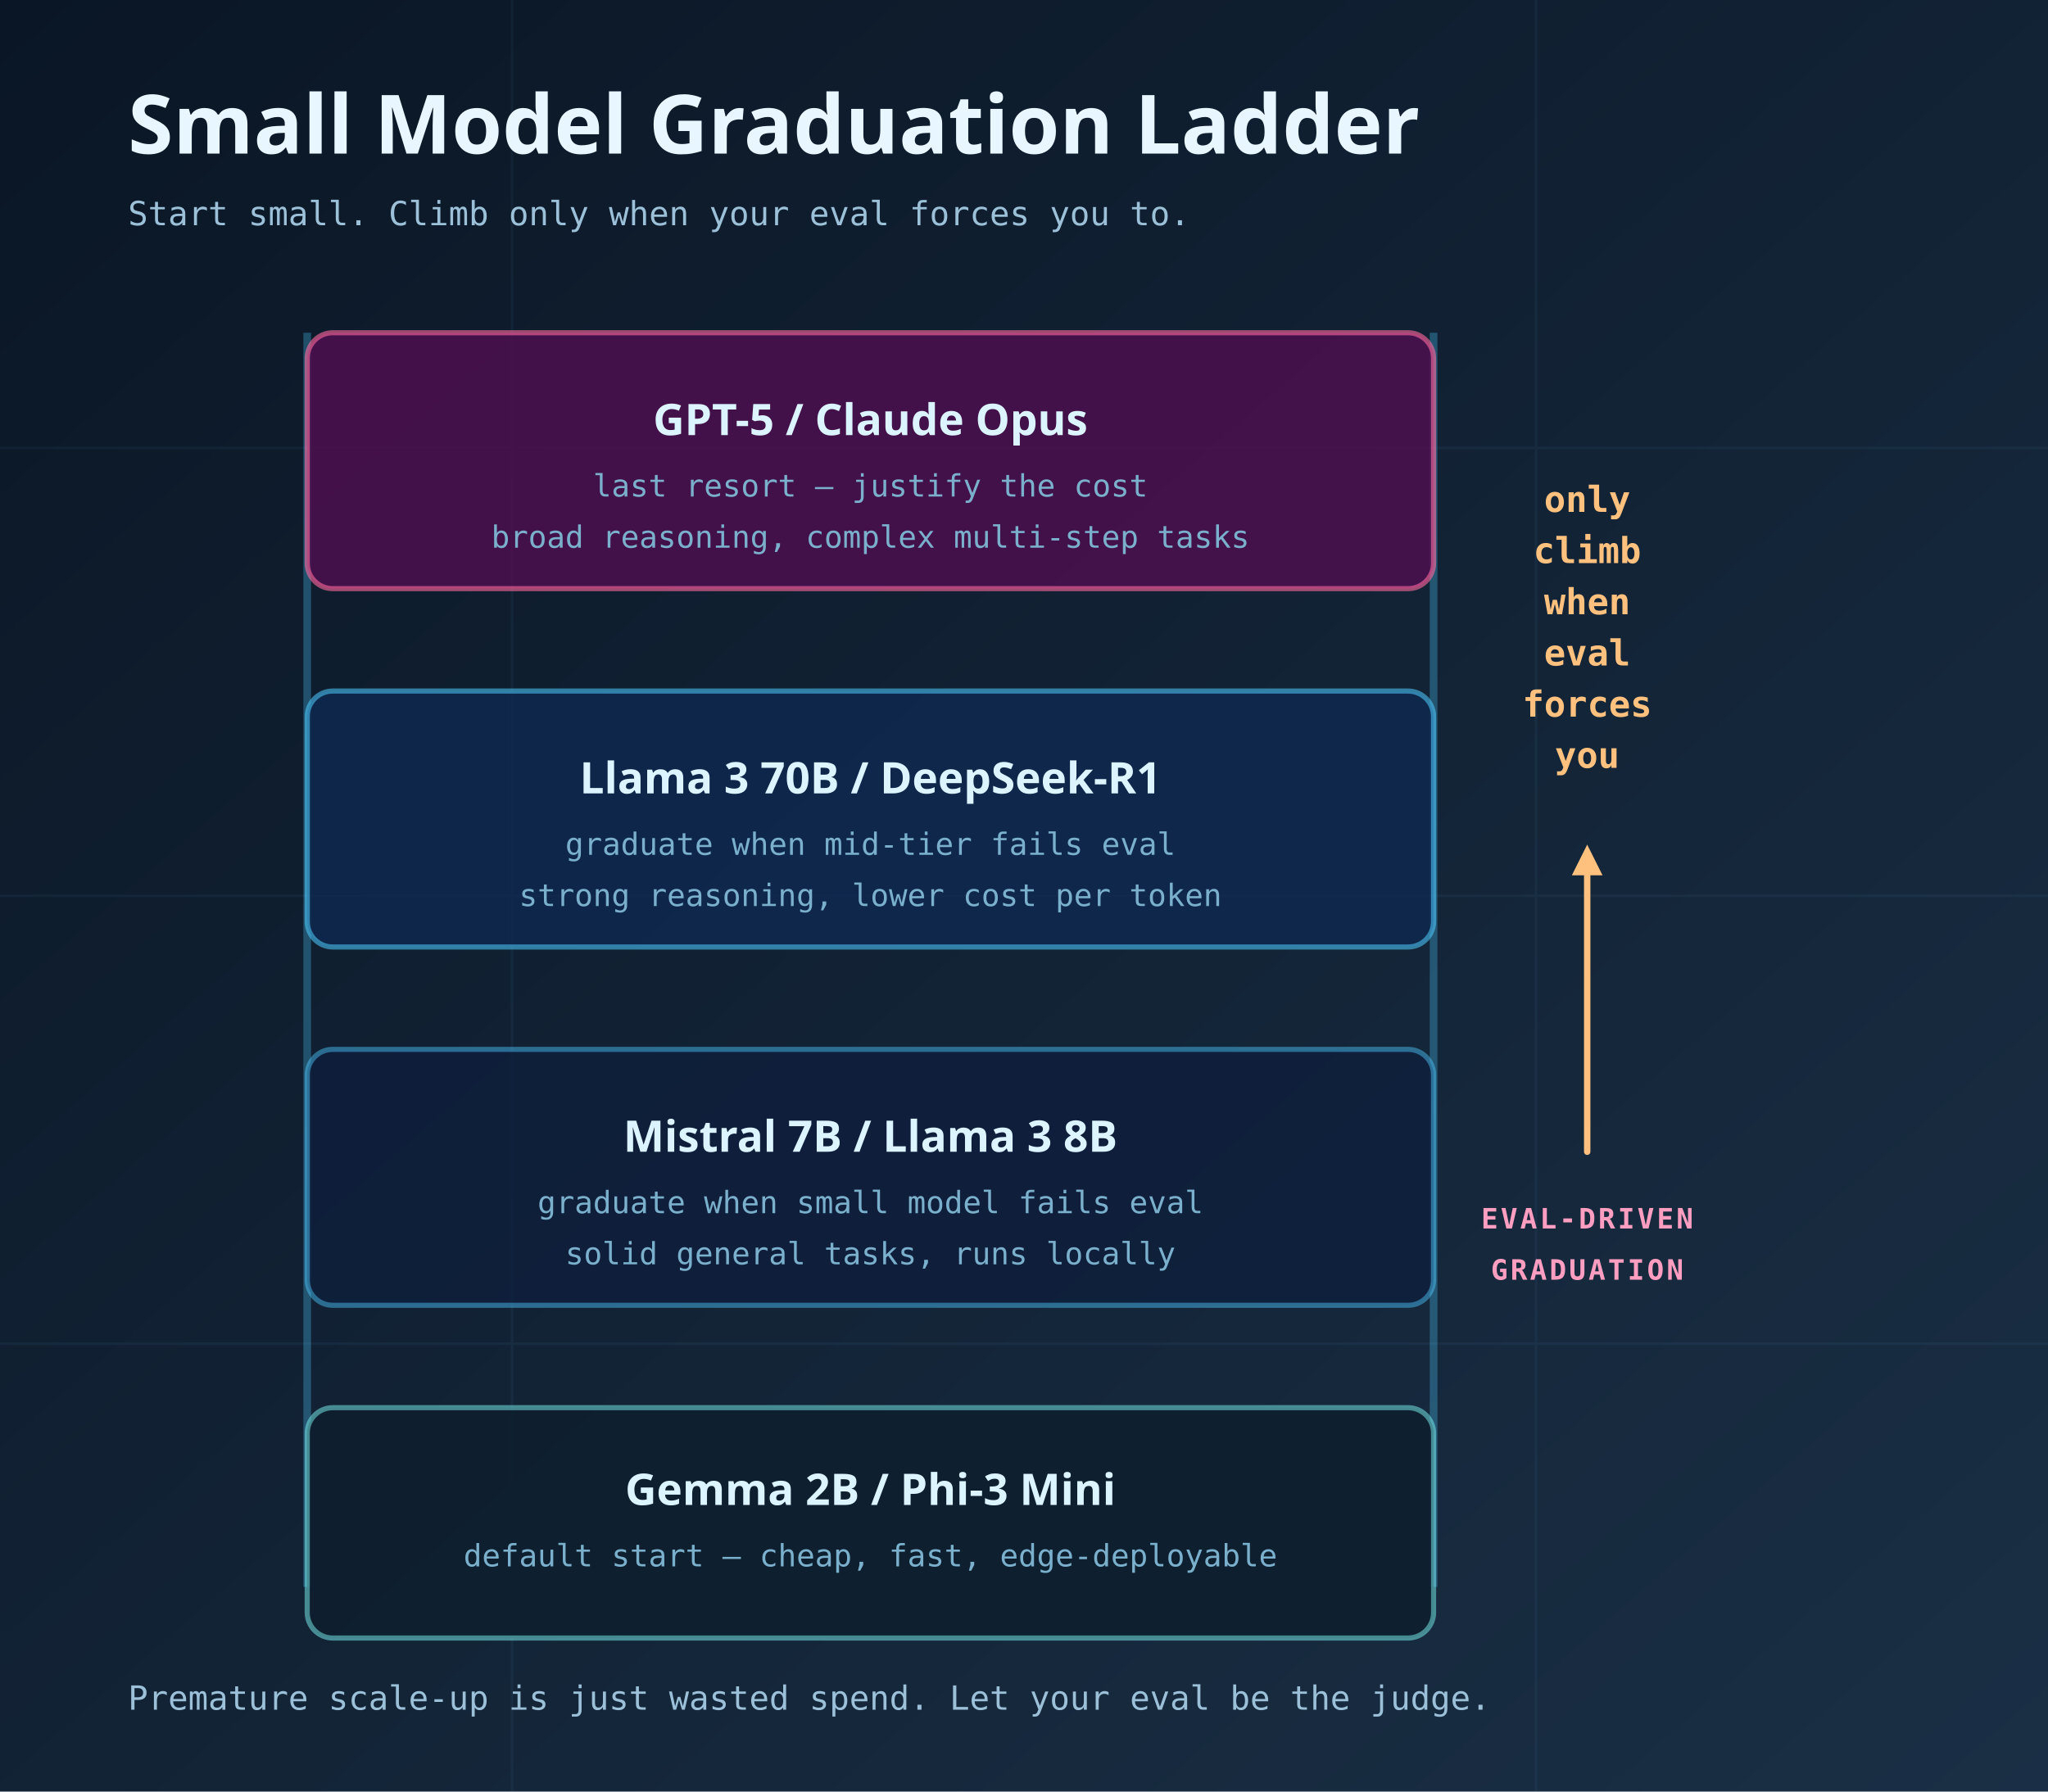
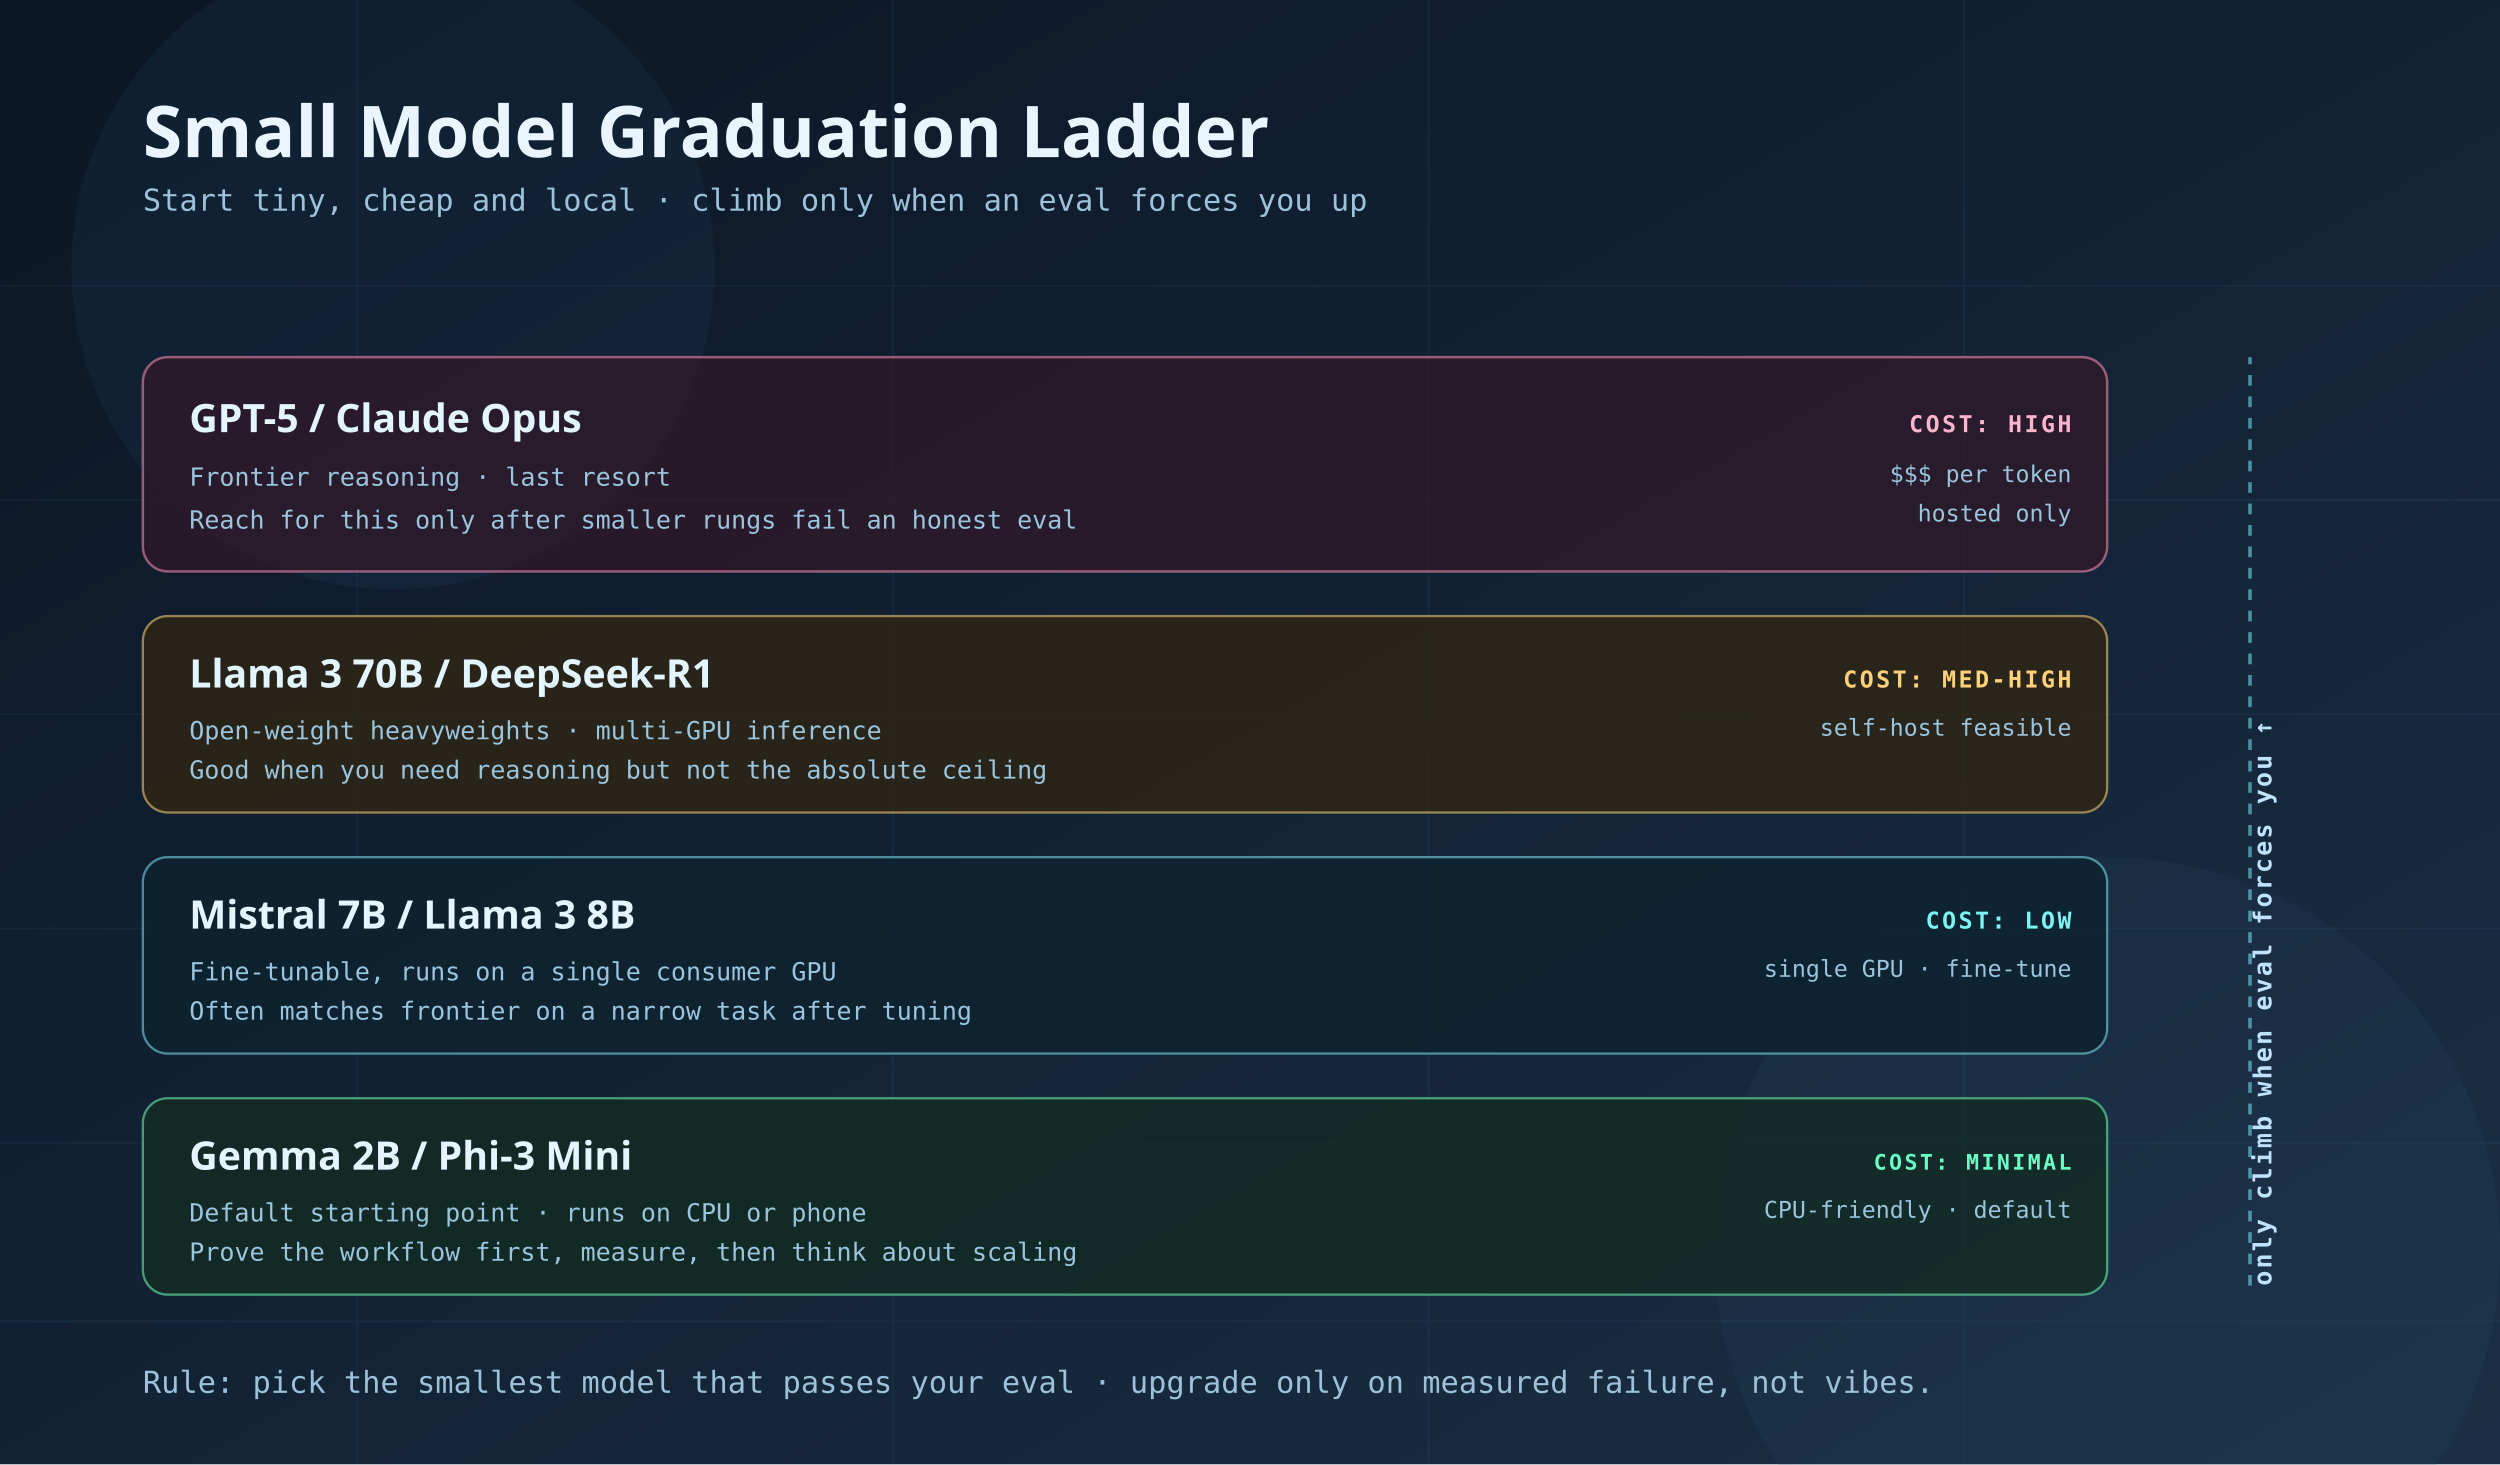
- <svg xmlns="http://www.w3.org/2000/svg" viewBox="0 0 800 700" role="img" aria-labelledby="smgl-title smgl-desc">
+ <svg xmlns="http://www.w3.org/2000/svg" viewBox="0 0 1400 820" role="img" aria-labelledby="smgl-title smgl-desc">
  <defs>
-     <linearGradient id="smgl-bg" x1="0" x2="1" y1="0" y2="1">
+     <linearGradient id="bg" x1="0" x2="1" y1="0" y2="1">
      <stop offset="0%" stop-color="#0a1625" />
      <stop offset="100%" stop-color="#1a2f45" />
    </linearGradient>
+     <linearGradient id="cyanLine" x1="0" x2="1" y1="0" y2="0">
+       <stop offset="0%" stop-color="#4ecbff" />
+       <stop offset="100%" stop-color="#7df5f2" />
+     </linearGradient>
+     <linearGradient id="ok" x1="0" x2="1" y1="0" y2="0">
+       <stop offset="0%" stop-color="#4ef2a5" />
+       <stop offset="100%" stop-color="#78ffe2" />
+     </linearGradient>
+     <linearGradient id="warn" x1="0" x2="1" y1="0" y2="0">
+       <stop offset="0%" stop-color="#ff7cae" />
+       <stop offset="100%" stop-color="#ffd178" />
+     </linearGradient>
+     <filter id="glow" x="-40%" y="-40%" width="180%" height="180%">
+       <feGaussianBlur stdDeviation="3.5" result="blur" />
+       <feMerge>
+         <feMergeNode in="blur" />
+         <feMergeNode in="SourceGraphic" />
+       </feMerge>
+     </filter>
    <style>
-       .smgl-title { font: 700 32px 'Space Grotesk', sans-serif; fill: #e8f6ff; }
-       .smgl-sub   { font: 500 13px 'Space Mono', monospace; fill: #9bc0d8; }
-       .smgl-rung  { font: 700 17px 'Space Grotesk', sans-serif; fill: #dbf4ff; }
-       .smgl-desc  { font: 500 12px 'Space Mono', monospace; fill: #7ab0cc; }
-       .smgl-note  { font: 600 11px 'Space Mono', monospace; fill: #ff9ec0; letter-spacing: 1px; }
-       .smgl-arrow { font: 700 14px 'Space Mono', monospace; fill: #ffc17d; }
+       .title { font: 700 40px 'Space Grotesk', sans-serif; fill: #e9f6ff; }
+       .sub { font: 500 17px 'Space Mono', monospace; fill: #9dc1d8; }
+       .stepTitle { font: 700 22px 'Space Grotesk', sans-serif; fill: #e3f5ff; }
+       .stepText { font: 500 14px 'Space Mono', monospace; fill: #9bc4dd; }
+       .noteText { font: 500 13px 'Space Mono', monospace; fill: #9bc4dd; }
+       .okText { font: 700 12px 'Space Mono', monospace; fill: #6affc7; letter-spacing: 1.4px; }
    </style>
  </defs>
-   <rect width="800" height="700" fill="url(#smgl-bg)" />
+   <rect width="1400" height="820" fill="url(#bg)" />
  <g opacity="0.07" stroke="#5fa2d0" stroke-width="1">
-     <line x1="0" y1="175" x2="800" y2="175" />
-     <line x1="0" y1="350" x2="800" y2="350" />
-     <line x1="0" y1="525" x2="800" y2="525" />
-     <line x1="200" y1="0" x2="200" y2="700" />
-     <line x1="600" y1="0" x2="600" y2="700" />
+     <path d="M0 160 H1400" />
+     <path d="M0 280 H1400" />
+     <path d="M0 400 H1400" />
+     <path d="M0 520 H1400" />
+     <path d="M0 640 H1400" />
+     <path d="M0 740 H1400" />
+     <path d="M200 0 V820" />
+     <path d="M500 0 V820" />
+     <path d="M800 0 V820" />
+     <path d="M1100 0 V820" />
  </g>
-   <text class="smgl-title" x="50" y="60">Small Model Graduation Ladder</text>
-   <text class="smgl-sub" x="50" y="88">Start small. Climb only when your eval forces you to.</text>
-   <line x1="120" y1="130" x2="120" y2="620" stroke="rgba(78,203,255,0.3)" stroke-width="3" />
-   <line x1="560" y1="130" x2="560" y2="620" stroke="rgba(78,203,255,0.3)" stroke-width="3" />
-   <rect x="120" y="130" width="440" height="100" rx="10" fill="rgba(80,14,80,0.8)" stroke="rgba(255,106,158,0.6)" stroke-width="2" />
-   <text class="smgl-rung" x="340" y="170" text-anchor="middle" fill="#ffaac8">GPT-5 / Claude Opus</text>
-   <text class="smgl-desc" x="340" y="194" text-anchor="middle">last resort — justify the cost</text>
-   <text class="smgl-desc" x="340" y="214" text-anchor="middle">broad reasoning, complex multi-step tasks</text>
-   <rect x="120" y="270" width="440" height="100" rx="10" fill="rgba(14,40,80,0.8)" stroke="rgba(78,203,255,0.55)" stroke-width="2" />
-   <text class="smgl-rung" x="340" y="310" text-anchor="middle">Llama 3 70B / DeepSeek-R1</text>
-   <text class="smgl-desc" x="340" y="334" text-anchor="middle">graduate when mid-tier fails eval</text>
-   <text class="smgl-desc" x="340" y="354" text-anchor="middle">strong reasoning, lower cost per token</text>
-   <rect x="120" y="410" width="440" height="100" rx="10" fill="rgba(14,30,60,0.8)" stroke="rgba(78,203,255,0.45)" stroke-width="2" />
-   <text class="smgl-rung" x="340" y="450" text-anchor="middle">Mistral 7B / Llama 3 8B</text>
-   <text class="smgl-desc" x="340" y="474" text-anchor="middle">graduate when small model fails eval</text>
-   <text class="smgl-desc" x="340" y="494" text-anchor="middle">solid general tasks, runs locally</text>
-   <rect x="120" y="550" width="440" height="90" rx="10" fill="rgba(14,30,47,0.9)" stroke="rgba(125,245,242,0.5)" stroke-width="2" />
-   <text class="smgl-rung" x="340" y="588" text-anchor="middle" fill="#7df5f2">Gemma 2B / Phi-3 Mini</text>
-   <text class="smgl-desc" x="340" y="612" text-anchor="middle">default start — cheap, fast, edge-deployable</text>
-   <text class="smgl-arrow" x="620" y="200" text-anchor="middle">only</text>
-   <text class="smgl-arrow" x="620" y="220" text-anchor="middle">climb</text>
-   <text class="smgl-arrow" x="620" y="240" text-anchor="middle">when</text>
-   <text class="smgl-arrow" x="620" y="260" text-anchor="middle">eval</text>
-   <text class="smgl-arrow" x="620" y="280" text-anchor="middle">forces</text>
-   <text class="smgl-arrow" x="620" y="300" text-anchor="middle">you</text>
-   <path d="M 620 450 L 620 340" fill="none" stroke="#ffc17d" stroke-width="2.5" stroke-linecap="round" />
-   <polygon points="614,342 620,330 626,342" fill="#ffc17d" />
-   <text class="smgl-note" x="620" y="480" text-anchor="middle">EVAL-DRIVEN</text>
-   <text class="smgl-note" x="620" y="500" text-anchor="middle">GRADUATION</text>
-   <text class="smgl-sub" x="50" y="668">Premature scale-up is just wasted spend. Let your eval be the judge.</text>
+   <g opacity="0.14">
+     <circle cx="220" cy="150" r="180" fill="#2f4f74" />
+     <circle cx="1180" cy="700" r="220" fill="#2c4f6b" />
+   </g>
+   <text class="title" x="80" y="88">Small Model Graduation Ladder</text>
+   <text class="sub" x="80" y="118">Start tiny, cheap and local · climb only when an eval forces you up</text>
+   <rect x="80" y="200" width="1100" height="120" rx="14" fill="rgba(49, 24, 40, 0.72)" stroke="rgba(255, 142, 180, 0.55)" stroke-width="1.4" />
+   <text class="stepTitle" x="106" y="242">GPT-5 / Claude Opus</text>
+   <text class="stepText" x="106" y="272">Frontier reasoning · last resort</text>
+   <text class="stepText" x="106" y="296">Reach for this only after smaller rungs fail an honest eval</text>
+   <text x="1160" y="242" text-anchor="end" style="font: 700 13px 'Space Mono', monospace; fill: #ffb4ce; letter-spacing: 1.4px;">COST: HIGH</text>
+   <text x="1160" y="270" text-anchor="end" class="noteText">$$$ per token</text>
+   <text x="1160" y="292" text-anchor="end" class="noteText">hosted only</text>
+   <rect x="80" y="345" width="1100" height="110" rx="14" fill="rgba(48, 38, 18, 0.78)" stroke="rgba(255, 209, 120, 0.55)" stroke-width="1.3" />
+   <text class="stepTitle" x="106" y="385">Llama 3 70B / DeepSeek-R1</text>
+   <text class="stepText" x="106" y="414">Open-weight heavyweights · multi-GPU inference</text>
+   <text class="stepText" x="106" y="436">Good when you need reasoning but not the absolute ceiling</text>
+   <text x="1160" y="385" text-anchor="end" style="font: 700 13px 'Space Mono', monospace; fill: #ffd178; letter-spacing: 1.4px;">COST: MED-HIGH</text>
+   <text x="1160" y="412" text-anchor="end" class="noteText">self-host feasible</text>
+   <rect x="80" y="480" width="1100" height="110" rx="14" fill="rgba(14, 34, 48, 0.85)" stroke="rgba(126, 230, 240, 0.55)" stroke-width="1.3" />
+   <text class="stepTitle" x="106" y="520">Mistral 7B / Llama 3 8B</text>
+   <text class="stepText" x="106" y="549">Fine-tunable, runs on a single consumer GPU</text>
+   <text class="stepText" x="106" y="571">Often matches frontier on a narrow task after tuning</text>
+   <text x="1160" y="520" text-anchor="end" style="font: 700 13px 'Space Mono', monospace; fill: #7df5f2; letter-spacing: 1.4px;">COST: LOW</text>
+   <text x="1160" y="547" text-anchor="end" class="noteText">single GPU · fine-tune</text>
+   <rect x="80" y="615" width="1100" height="110" rx="14" fill="rgba(18, 44, 34, 0.78)" stroke="rgba(110, 255, 180, 0.55)" stroke-width="1.3" />
+   <text class="stepTitle" x="106" y="655">Gemma 2B / Phi-3 Mini</text>
+   <text class="stepText" x="106" y="684">Default starting point · runs on CPU or phone</text>
+   <text class="stepText" x="106" y="706">Prove the workflow first, measure, then think about scaling</text>
+   <text x="1160" y="655" text-anchor="end" class="okText">COST: MINIMAL</text>
+   <text x="1160" y="682" text-anchor="end" class="noteText">CPU-friendly · default</text>
+   <g transform="translate(1260,200)">
+     <path d="M 0 520 V 0" fill="none" stroke="rgba(126,230,240,0.55)" stroke-width="2" stroke-dasharray="6 6" />
+     <text x="12" y="520" style="font: 700 14px 'Space Mono', monospace; fill: #bfe2ff; letter-spacing: 1.2px;" transform="rotate(-90 12 520)">only climb when eval forces you ↑</text>
+   </g>
+   <text class="sub" x="80" y="780">Rule: pick the smallest model that passes your eval · upgrade only on measured failure, not vibes.</text>
</svg>
